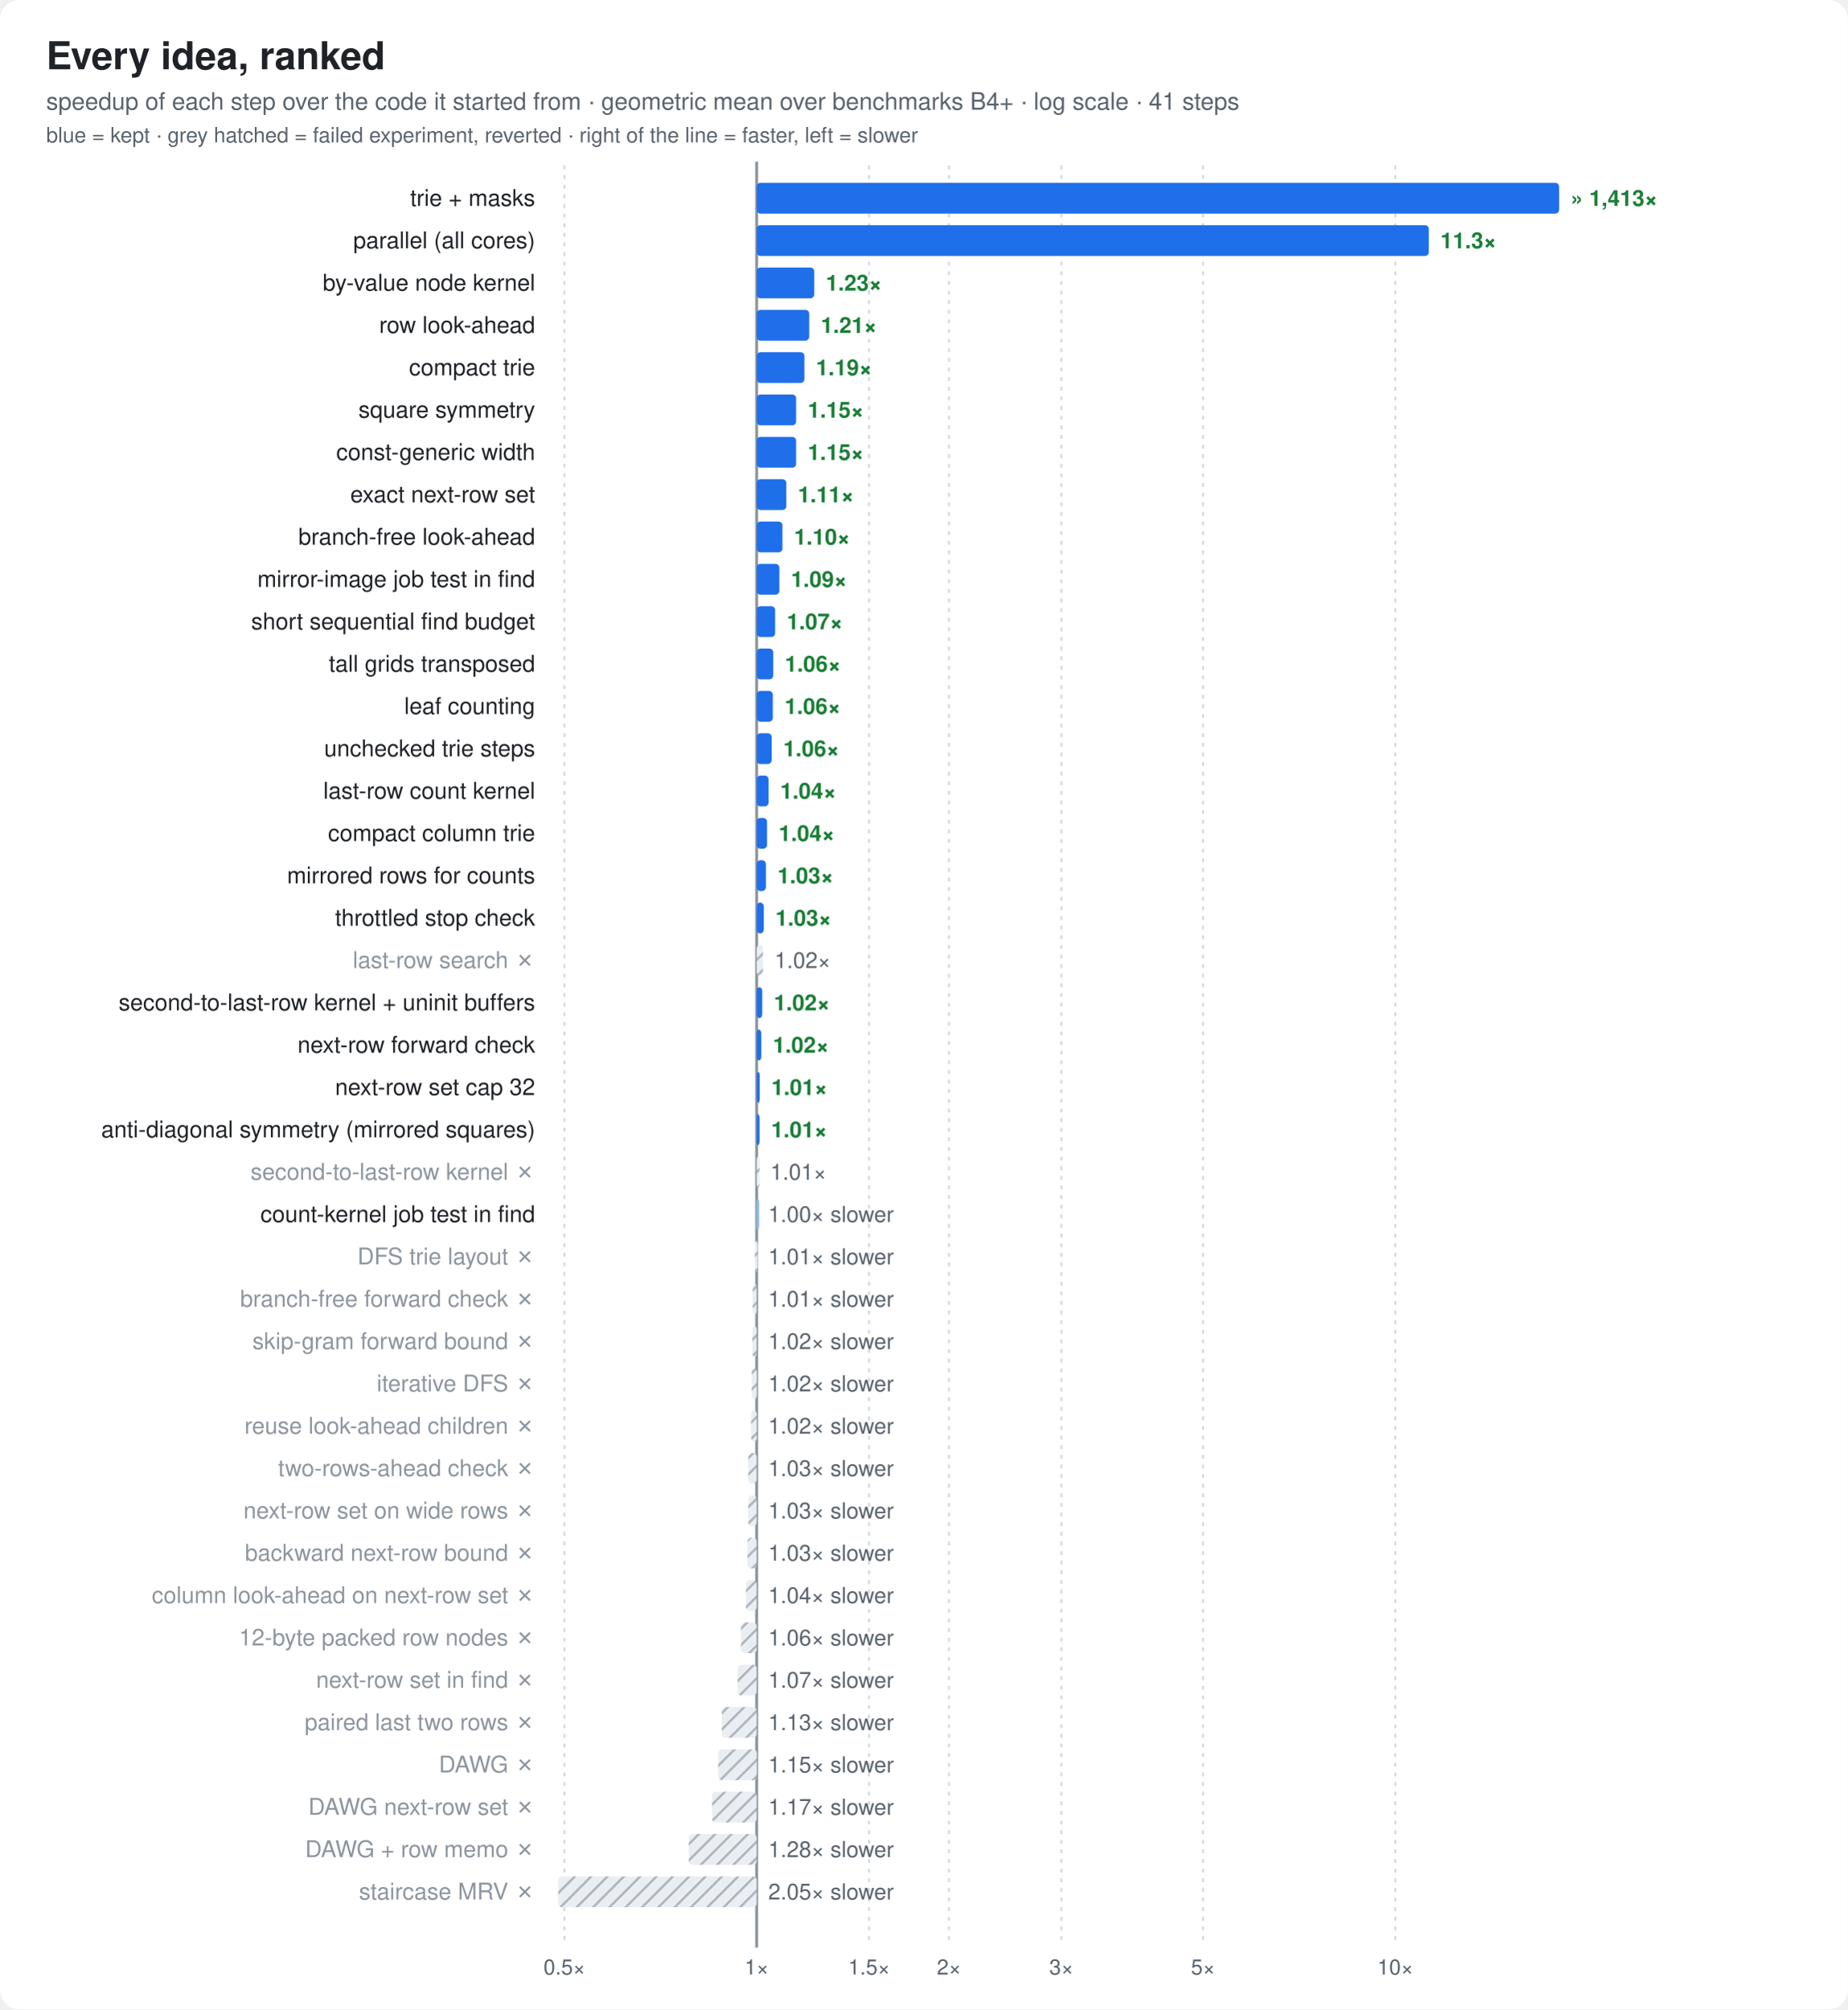
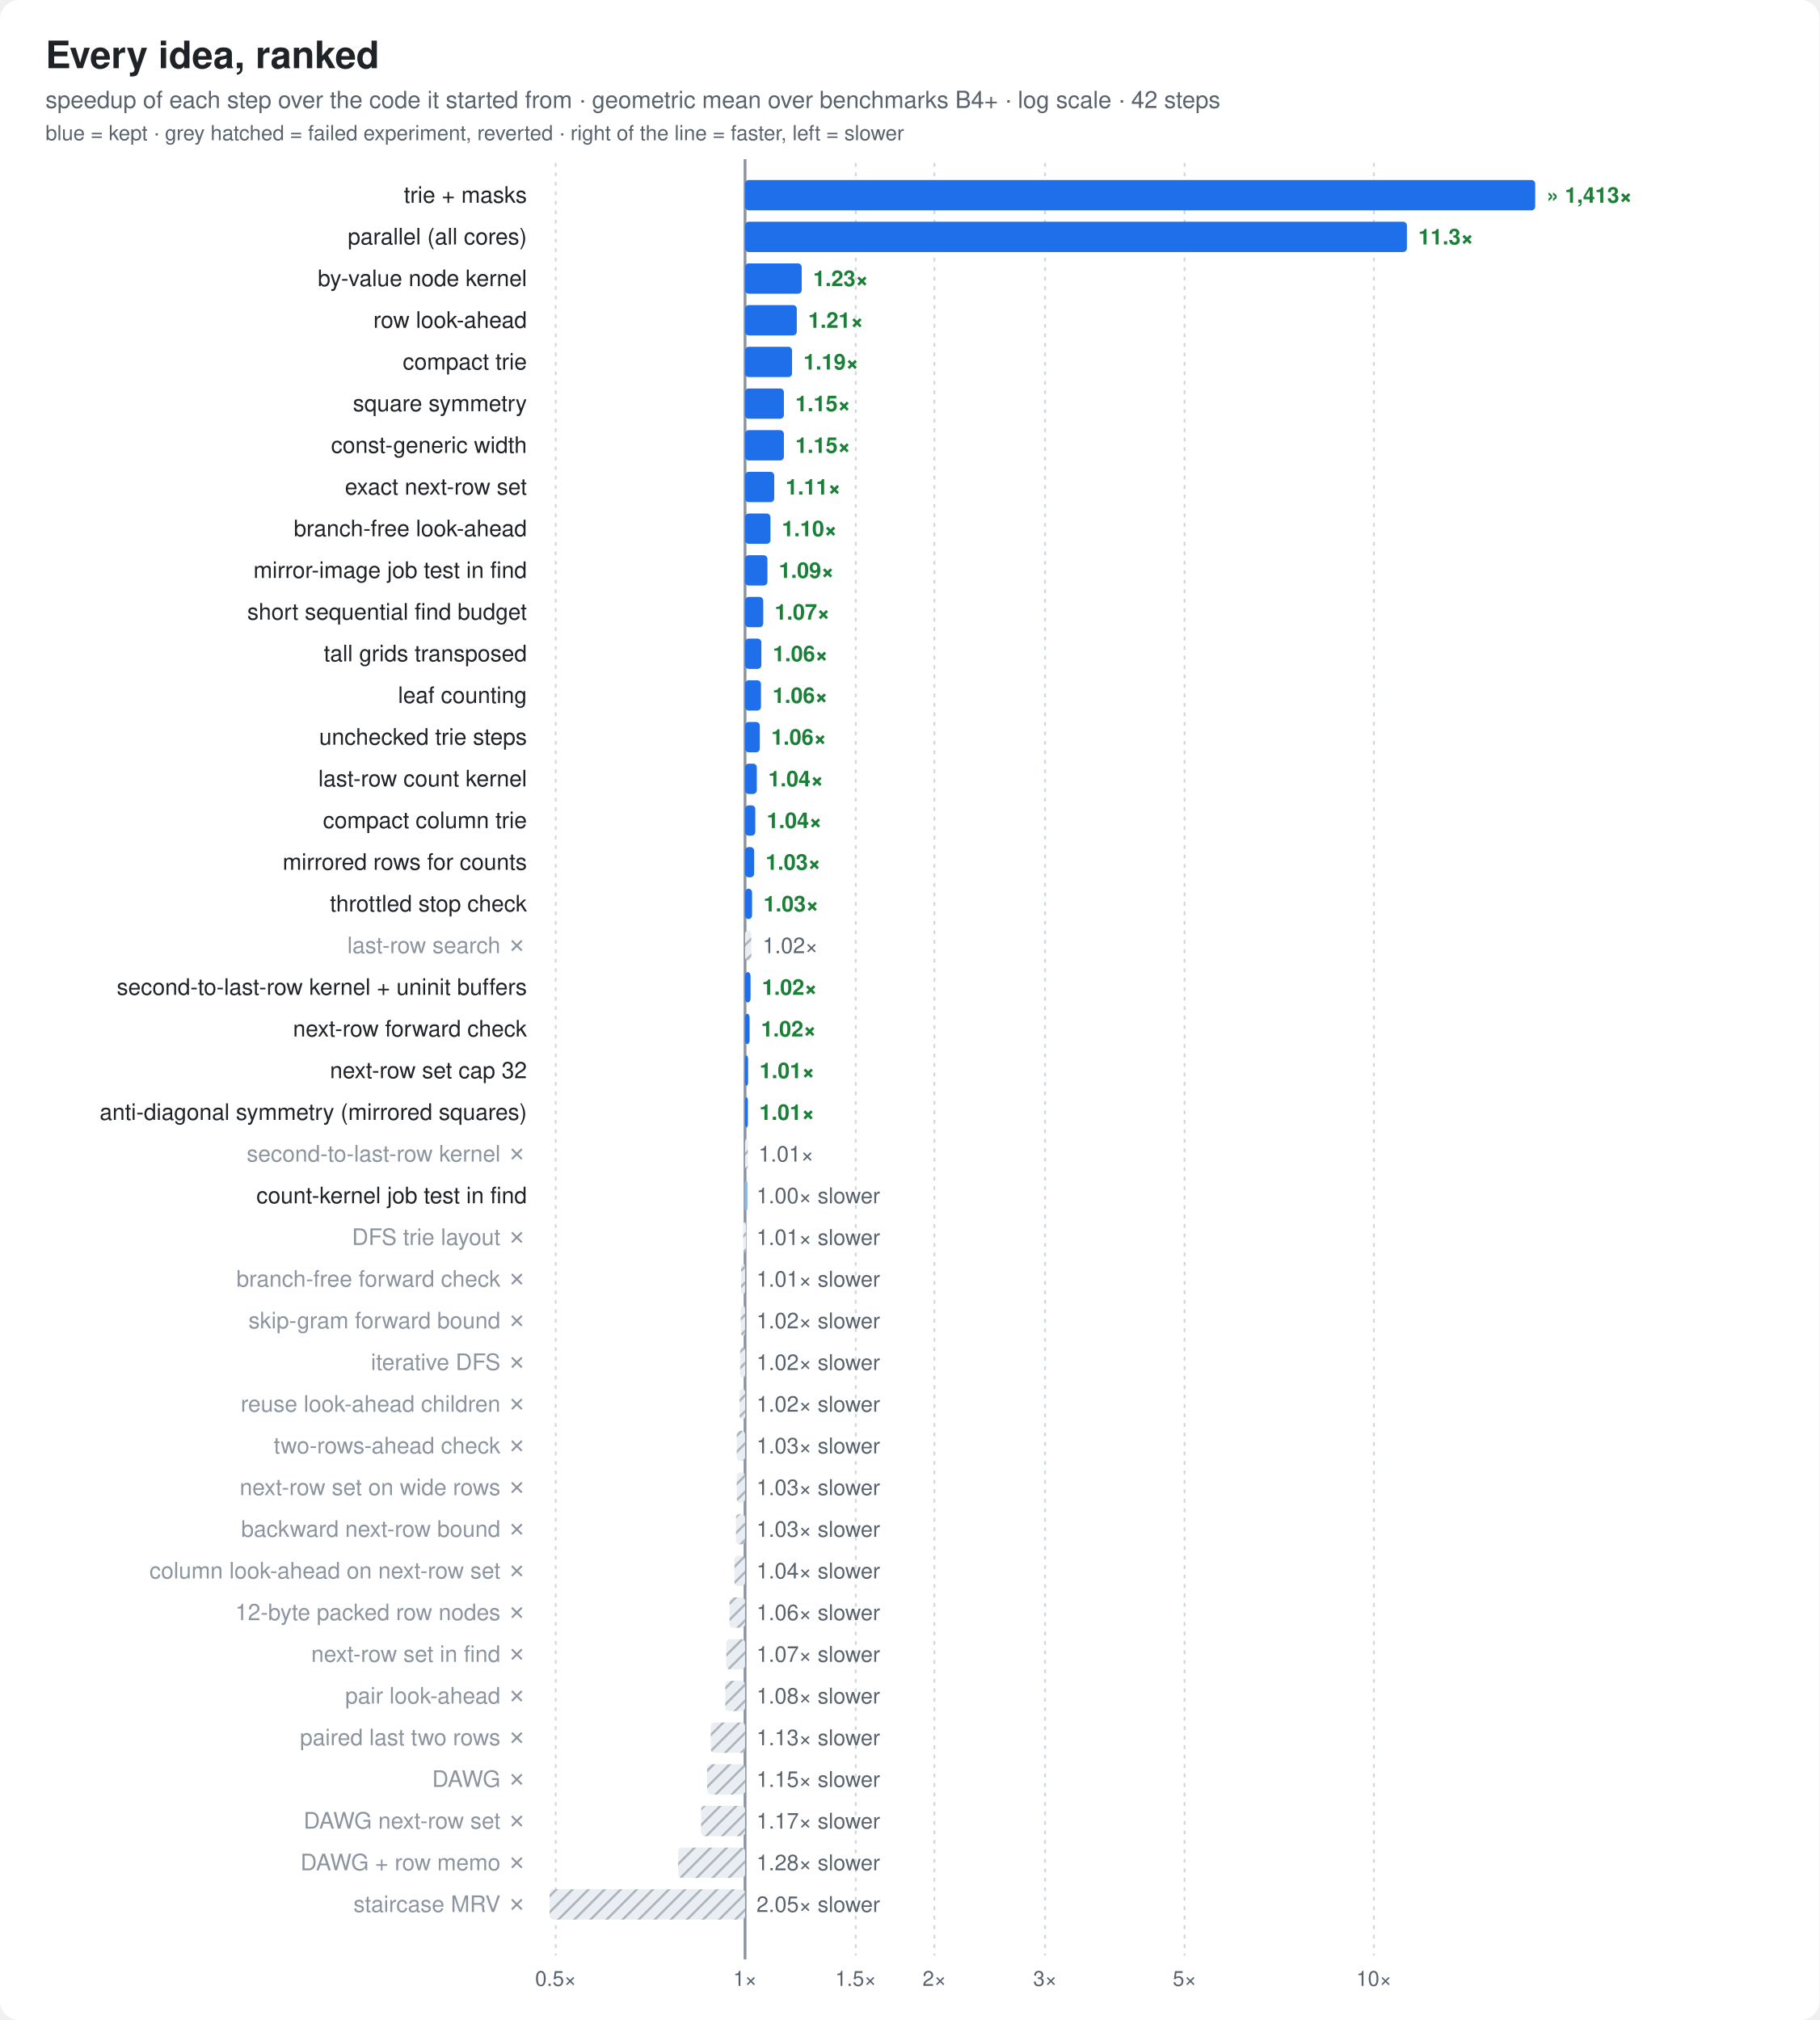
- <svg xmlns="http://www.w3.org/2000/svg" width="960" height="1044" viewBox="0 0 960 1044" font-family="ui-sans-serif,-apple-system,Segoe UI,Helvetica,Arial,sans-serif">
+ <svg xmlns="http://www.w3.org/2000/svg" width="960" height="1066" viewBox="0 0 960 1066" font-family="ui-sans-serif,-apple-system,Segoe UI,Helvetica,Arial,sans-serif">
  <style>
  .bg{fill:#ffffff} .t{fill:#1f2328} .m{fill:#59636e} .g{stroke:#d1d9e0}
  .bar{fill:#8fb8de} .best{fill:#1f6feb} .x{fill:#1a7f37;font-weight:600}
  .fail{fill:url(#hatch)} .hs{stroke:#afb8c1} .hb{fill:#eaeef2} .f{fill:#cf222e;font-weight:600}
  .ft{fill:#8c959f} .cur{fill:#1f6feb;font-weight:700}
  .ln{stroke:#1f6feb;fill:none} .lnf{fill:#1f6feb} .ctx{stroke:#afb8c1;fill:none} .ring{stroke:#ffffff}
  .fx{stroke:#8c959f;fill:none} .area{fill:#1f6feb;fill-opacity:.08} .tile{fill:#f6f8fa;stroke:#d1d9e0}
  .big{fill:#1f6feb;font-weight:800}
  .s2{stroke:#eb6834;fill:none} .s2f{fill:#eb6834} .s3{stroke:#1baf7a;fill:none} .s3f{fill:#1baf7a}
  @media (prefers-color-scheme: dark){
    .s2{stroke:#d95926} .s2f{fill:#d95926} .s3{stroke:#199e70} .s3f{fill:#199e70}
    .bg{fill:#0d1117} .t{fill:#e6edf3} .m{fill:#9198a1} .g{stroke:#30363d}
    .bar{fill:#2f5f8f} .best{fill:#4493f8} .x{fill:#3fb950}
    .hs{stroke:#484f58} .hb{fill:#21262d} .f{fill:#f85149} .ft{fill:#6e7681} .cur{fill:#4493f8}
    .ln{stroke:#4493f8} .lnf{fill:#4493f8} .ctx{stroke:#484f58} .ring{stroke:#0d1117}
    .fx{stroke:#6e7681} .area{fill:#4493f8;fill-opacity:.10} .tile{fill:#161b22;stroke:#30363d} .big{fill:#4493f8}
  }
</style>
  <defs>
    <pattern id="hatch" width="6" height="6" patternUnits="userSpaceOnUse" patternTransform="rotate(45)">
      <rect class="hb" width="6" height="6" />
      <line class="hs" x1="0" y1="0" x2="0" y2="6" stroke-width="2.5" />
    </pattern>
  </defs>
-   <rect class="bg" width="960" height="1044" rx="10" />
+   <rect class="bg" width="960" height="1066" rx="10" />
  <text class="t" x="24" y="36" font-size="20" font-weight="800">Every idea, ranked</text>
-   <text class="m" x="24" y="57" font-size="12.5">speedup of each step over the code it started from · geometric mean over benchmarks B4+ · log scale · 41 steps</text>
+   <text class="m" x="24" y="57" font-size="12.5">speedup of each step over the code it started from · geometric mean over benchmarks B4+ · log scale · 42 steps</text>
  <text class="m" x="24" y="74" font-size="11">blue = kept · grey hatched = failed experiment, reverted · right of the line = faster, left = slower</text>
-   <line class="g" x1="293.2" x2="293.2" y1="86" y2="1010" stroke-dasharray="2 3" />
-   <text class="m" x="293.2" y="1026" font-size="11" text-anchor="middle">0.5×</text>
-   <line class="g" x1="393.1" x2="393.1" y1="86" y2="1010" stroke-dasharray="2 3" />
-   <text class="m" x="393.1" y="1026" font-size="11" text-anchor="middle">1×</text>
-   <line class="g" x1="451.5" x2="451.5" y1="86" y2="1010" stroke-dasharray="2 3" />
-   <text class="m" x="451.5" y="1026" font-size="11" text-anchor="middle">1.5×</text>
-   <line class="g" x1="493.0" x2="493.0" y1="86" y2="1010" stroke-dasharray="2 3" />
-   <text class="m" x="493.0" y="1026" font-size="11" text-anchor="middle">2×</text>
-   <line class="g" x1="551.4" x2="551.4" y1="86" y2="1010" stroke-dasharray="2 3" />
-   <text class="m" x="551.4" y="1026" font-size="11" text-anchor="middle">3×</text>
-   <line class="g" x1="625.0" x2="625.0" y1="86" y2="1010" stroke-dasharray="2 3" />
-   <text class="m" x="625.0" y="1026" font-size="11" text-anchor="middle">5×</text>
-   <line class="g" x1="724.9" x2="724.9" y1="86" y2="1010" stroke-dasharray="2 3" />
-   <text class="m" x="724.9" y="1026" font-size="11" text-anchor="middle">10×</text>
-   <line class="fx" x1="393.1" x2="393.1" y1="84" y2="1012" stroke-width="1.5" />
+   <line class="g" x1="293.2" x2="293.2" y1="86" y2="1032" stroke-dasharray="2 3" />
+   <text class="m" x="293.2" y="1048" font-size="11" text-anchor="middle">0.5×</text>
+   <line class="g" x1="393.1" x2="393.1" y1="86" y2="1032" stroke-dasharray="2 3" />
+   <text class="m" x="393.1" y="1048" font-size="11" text-anchor="middle">1×</text>
+   <line class="g" x1="451.5" x2="451.5" y1="86" y2="1032" stroke-dasharray="2 3" />
+   <text class="m" x="451.5" y="1048" font-size="11" text-anchor="middle">1.5×</text>
+   <line class="g" x1="493.0" x2="493.0" y1="86" y2="1032" stroke-dasharray="2 3" />
+   <text class="m" x="493.0" y="1048" font-size="11" text-anchor="middle">2×</text>
+   <line class="g" x1="551.4" x2="551.4" y1="86" y2="1032" stroke-dasharray="2 3" />
+   <text class="m" x="551.4" y="1048" font-size="11" text-anchor="middle">3×</text>
+   <line class="g" x1="625.0" x2="625.0" y1="86" y2="1032" stroke-dasharray="2 3" />
+   <text class="m" x="625.0" y="1048" font-size="11" text-anchor="middle">5×</text>
+   <line class="g" x1="724.9" x2="724.9" y1="86" y2="1032" stroke-dasharray="2 3" />
+   <text class="m" x="724.9" y="1048" font-size="11" text-anchor="middle">10×</text>
+   <line class="fx" x1="393.1" x2="393.1" y1="84" y2="1034" stroke-width="1.5" />
  <rect class="best" x="393.1" y="95" width="416.9" height="16" rx="2" />
  <text class="t" x="278" y="107.0" font-size="12" text-anchor="end">trie + masks</text>
  <text class="x" x="816.0" y="107.0" font-size="11.5" text-anchor="start">» 1,413×</text>
  <rect class="best" x="393.1" y="117" width="349.2" height="16" rx="2" />
  <text class="t" x="278" y="129.0" font-size="12" text-anchor="end">parallel (all cores)</text>
  <text class="x" x="748.3" y="129.0" font-size="11.5" text-anchor="start">11.3×</text>
  <rect class="best" x="393.1" y="139" width="29.9" height="16" rx="2" />
  <text class="t" x="278" y="151.0" font-size="12" text-anchor="end">by-value node kernel</text>
  <text class="x" x="429.0" y="151.0" font-size="11.5" text-anchor="start">1.23×</text>
  <rect class="best" x="393.1" y="161" width="27.3" height="16" rx="2" />
  <text class="t" x="278" y="173.0" font-size="12" text-anchor="end">row look-ahead</text>
  <text class="x" x="426.4" y="173.0" font-size="11.5" text-anchor="start">1.21×</text>
  <rect class="best" x="393.1" y="183" width="24.8" height="16" rx="2" />
  <text class="t" x="278" y="195.0" font-size="12" text-anchor="end">compact trie</text>
  <text class="x" x="423.9" y="195.0" font-size="11.5" text-anchor="start">1.19×</text>
  <rect class="best" x="393.1" y="205" width="20.5" height="16" rx="2" />
  <text class="t" x="278" y="217.0" font-size="12" text-anchor="end">square symmetry</text>
  <text class="x" x="419.6" y="217.0" font-size="11.5" text-anchor="start">1.15×</text>
  <rect class="best" x="393.1" y="227" width="20.5" height="16" rx="2" />
  <text class="t" x="278" y="239.0" font-size="12" text-anchor="end">const-generic width</text>
  <text class="x" x="419.6" y="239.0" font-size="11.5" text-anchor="start">1.15×</text>
  <rect class="best" x="393.1" y="249" width="15.4" height="16" rx="2" />
  <text class="t" x="278" y="261.0" font-size="12" text-anchor="end">exact next-row set</text>
  <text class="x" x="414.5" y="261.0" font-size="11.5" text-anchor="start">1.11×</text>
  <rect class="best" x="393.1" y="271" width="13.4" height="16" rx="2" />
  <text class="t" x="278" y="283.0" font-size="12" text-anchor="end">branch-free look-ahead</text>
  <text class="x" x="412.5" y="283.0" font-size="11.5" text-anchor="start">1.10×</text>
  <rect class="best" x="393.1" y="293" width="11.8" height="16" rx="2" />
  <text class="t" x="278" y="305.0" font-size="12" text-anchor="end">mirror-image job test in find</text>
  <text class="x" x="410.9" y="305.0" font-size="11.5" text-anchor="start">1.09×</text>
  <rect class="best" x="393.1" y="315" width="9.6" height="16" rx="2" />
  <text class="t" x="278" y="327.0" font-size="12" text-anchor="end">short sequential find budget</text>
  <text class="x" x="408.7" y="327.0" font-size="11.5" text-anchor="start">1.07×</text>
  <rect class="best" x="393.1" y="337" width="8.6" height="16" rx="2" />
  <text class="t" x="278" y="349.0" font-size="12" text-anchor="end">tall grids transposed</text>
  <text class="x" x="407.7" y="349.0" font-size="11.5" text-anchor="start">1.06×</text>
  <rect class="best" x="393.1" y="359" width="8.4" height="16" rx="2" />
  <text class="t" x="278" y="371.0" font-size="12" text-anchor="end">leaf counting</text>
  <text class="x" x="407.6" y="371.0" font-size="11.5" text-anchor="start">1.06×</text>
  <rect class="best" x="393.1" y="381" width="7.8" height="16" rx="2" />
  <text class="t" x="278" y="393.0" font-size="12" text-anchor="end">unchecked trie steps</text>
  <text class="x" x="406.9" y="393.0" font-size="11.5" text-anchor="start">1.06×</text>
  <rect class="best" x="393.1" y="403" width="6.2" height="16" rx="2" />
  <text class="t" x="278" y="415.0" font-size="12" text-anchor="end">last-row count kernel</text>
  <text class="x" x="405.3" y="415.0" font-size="11.5" text-anchor="start">1.04×</text>
  <rect class="best" x="393.1" y="425" width="5.4" height="16" rx="2" />
  <text class="t" x="278" y="437.0" font-size="12" text-anchor="end">compact column trie</text>
  <text class="x" x="404.5" y="437.0" font-size="11.5" text-anchor="start">1.04×</text>
  <rect class="best" x="393.1" y="447" width="4.8" height="16" rx="2" />
  <text class="t" x="278" y="459.0" font-size="12" text-anchor="end">mirrored rows for counts</text>
  <text class="x" x="403.9" y="459.0" font-size="11.5" text-anchor="start">1.03×</text>
  <rect class="best" x="393.1" y="469" width="3.7" height="16" rx="2" />
  <text class="t" x="278" y="481.0" font-size="12" text-anchor="end">throttled stop check</text>
  <text class="x" x="402.8" y="481.0" font-size="11.5" text-anchor="start">1.03×</text>
  <rect class="fail" x="393.1" y="491" width="3.3" height="16" rx="2" />
  <text class="ft" x="278" y="503.0" font-size="12" text-anchor="end">last-row search ✗</text>
  <text class="m" x="402.4" y="503.0" font-size="11.5" text-anchor="start">1.02×</text>
  <rect class="best" x="393.1" y="513" width="2.9" height="16" rx="2" />
  <text class="t" x="278" y="525.0" font-size="12" text-anchor="end">second-to-last-row kernel + uninit buffers</text>
  <text class="x" x="402.0" y="525.0" font-size="11.5" text-anchor="start">1.02×</text>
  <rect class="best" x="393.1" y="535" width="2.4" height="16" rx="2" />
  <text class="t" x="278" y="547.0" font-size="12" text-anchor="end">next-row forward check</text>
  <text class="x" x="401.5" y="547.0" font-size="11.5" text-anchor="start">1.02×</text>
  <rect class="best" x="393.1" y="557" width="1.6" height="16" rx="2" />
  <text class="t" x="278" y="569.0" font-size="12" text-anchor="end">next-row set cap 32</text>
  <text class="x" x="400.7" y="569.0" font-size="11.5" text-anchor="start">1.01×</text>
  <rect class="best" x="393.1" y="579" width="1.5" height="16" rx="2" />
  <text class="t" x="278" y="591.0" font-size="12" text-anchor="end">anti-diagonal symmetry (mirrored squares)</text>
  <text class="x" x="400.6" y="591.0" font-size="11.5" text-anchor="start">1.01×</text>
  <rect class="fail" x="393.1" y="601" width="1.5" height="16" rx="2" />
  <text class="ft" x="278" y="613.0" font-size="12" text-anchor="end">second-to-last-row kernel ✗</text>
  <text class="m" x="400.2" y="613.0" font-size="11.5" text-anchor="start">1.01×</text>
  <rect class="bar" x="392.9" y="623" width="1.5" height="16" rx="2" />
  <text class="t" x="278" y="635.0" font-size="12" text-anchor="end">count-kernel job test in find</text>
  <text class="m" x="399.1" y="635.0" font-size="11.5" text-anchor="start">1.00× slower</text>
  <rect class="fail" x="392.1" y="645" width="1.5" height="16" rx="2" />
  <text class="ft" x="278" y="657.0" font-size="12" text-anchor="end">DFS trie layout ✗</text>
  <text class="m" x="399.1" y="657.0" font-size="11.5" text-anchor="start">1.01× slower</text>
  <rect class="fail" x="391.0" y="667" width="2.1" height="16" rx="2" />
  <text class="ft" x="278" y="679.0" font-size="12" text-anchor="end">branch-free forward check ✗</text>
  <text class="m" x="399.1" y="679.0" font-size="11.5" text-anchor="start">1.01× slower</text>
  <rect class="fail" x="390.8" y="689" width="2.3" height="16" rx="2" />
  <text class="ft" x="278" y="701.0" font-size="12" text-anchor="end">skip-gram forward bound ✗</text>
  <text class="m" x="399.1" y="701.0" font-size="11.5" text-anchor="start">1.02× slower</text>
  <rect class="fail" x="390.5" y="711" width="2.7" height="16" rx="2" />
  <text class="ft" x="278" y="723.0" font-size="12" text-anchor="end">iterative DFS ✗</text>
  <text class="m" x="399.1" y="723.0" font-size="11.5" text-anchor="start">1.02× slower</text>
  <rect class="fail" x="390.2" y="733" width="3.0" height="16" rx="2" />
  <text class="ft" x="278" y="745.0" font-size="12" text-anchor="end">reuse look-ahead children ✗</text>
  <text class="m" x="399.1" y="745.0" font-size="11.5" text-anchor="start">1.02× slower</text>
  <rect class="fail" x="388.7" y="755" width="4.4" height="16" rx="2" />
  <text class="ft" x="278" y="767.0" font-size="12" text-anchor="end">two-rows-ahead check ✗</text>
  <text class="m" x="399.1" y="767.0" font-size="11.5" text-anchor="start">1.03× slower</text>
  <rect class="fail" x="388.7" y="777" width="4.4" height="16" rx="2" />
  <text class="ft" x="278" y="789.0" font-size="12" text-anchor="end">next-row set on wide rows ✗</text>
  <text class="m" x="399.1" y="789.0" font-size="11.5" text-anchor="start">1.03× slower</text>
  <rect class="fail" x="388.3" y="799" width="4.8" height="16" rx="2" />
  <text class="ft" x="278" y="811.0" font-size="12" text-anchor="end">backward next-row bound ✗</text>
  <text class="m" x="399.1" y="811.0" font-size="11.5" text-anchor="start">1.03× slower</text>
  <rect class="fail" x="387.5" y="821" width="5.6" height="16" rx="2" />
  <text class="ft" x="278" y="833.0" font-size="12" text-anchor="end">column look-ahead on next-row set ✗</text>
  <text class="m" x="399.1" y="833.0" font-size="11.5" text-anchor="start">1.04× slower</text>
  <rect class="fail" x="384.9" y="843" width="8.2" height="16" rx="2" />
  <text class="ft" x="278" y="855.0" font-size="12" text-anchor="end">12-byte packed row nodes ✗</text>
  <text class="m" x="399.1" y="855.0" font-size="11.5" text-anchor="start">1.06× slower</text>
  <rect class="fail" x="383.2" y="865" width="9.9" height="16" rx="2" />
  <text class="ft" x="278" y="877.0" font-size="12" text-anchor="end">next-row set in find ✗</text>
  <text class="m" x="399.1" y="877.0" font-size="11.5" text-anchor="start">1.07× slower</text>
-   <rect class="fail" x="375.0" y="887" width="18.1" height="16" rx="2" />
-   <text class="ft" x="278" y="899.0" font-size="12" text-anchor="end">paired last two rows ✗</text>
-   <text class="m" x="399.1" y="899.0" font-size="11.5" text-anchor="start">1.13× slower</text>
-   <rect class="fail" x="373.1" y="909" width="20.1" height="16" rx="2" />
-   <text class="ft" x="278" y="921.0" font-size="12" text-anchor="end">DAWG ✗</text>
-   <text class="m" x="399.1" y="921.0" font-size="11.5" text-anchor="start">1.15× slower</text>
-   <rect class="fail" x="369.9" y="931" width="23.2" height="16" rx="2" />
-   <text class="ft" x="278" y="943.0" font-size="12" text-anchor="end">DAWG next-row set ✗</text>
-   <text class="m" x="399.1" y="943.0" font-size="11.5" text-anchor="start">1.17× slower</text>
-   <rect class="fail" x="357.8" y="953" width="35.3" height="16" rx="2" />
-   <text class="ft" x="278" y="965.0" font-size="12" text-anchor="end">DAWG + row memo ✗</text>
-   <text class="m" x="399.1" y="965.0" font-size="11.5" text-anchor="start">1.28× slower</text>
-   <rect class="fail" x="290.0" y="975" width="103.1" height="16" rx="2" />
-   <text class="ft" x="278" y="987.0" font-size="12" text-anchor="end">staircase MRV ✗</text>
-   <text class="m" x="399.1" y="987.0" font-size="11.5" text-anchor="start">2.05× slower</text>
+   <rect class="fail" x="382.7" y="887" width="10.4" height="16" rx="2" />
+   <text class="ft" x="278" y="899.0" font-size="12" text-anchor="end">pair look-ahead ✗</text>
+   <text class="m" x="399.1" y="899.0" font-size="11.5" text-anchor="start">1.08× slower</text>
+   <rect class="fail" x="375.0" y="909" width="18.1" height="16" rx="2" />
+   <text class="ft" x="278" y="921.0" font-size="12" text-anchor="end">paired last two rows ✗</text>
+   <text class="m" x="399.1" y="921.0" font-size="11.5" text-anchor="start">1.13× slower</text>
+   <rect class="fail" x="373.1" y="931" width="20.1" height="16" rx="2" />
+   <text class="ft" x="278" y="943.0" font-size="12" text-anchor="end">DAWG ✗</text>
+   <text class="m" x="399.1" y="943.0" font-size="11.5" text-anchor="start">1.15× slower</text>
+   <rect class="fail" x="369.9" y="953" width="23.2" height="16" rx="2" />
+   <text class="ft" x="278" y="965.0" font-size="12" text-anchor="end">DAWG next-row set ✗</text>
+   <text class="m" x="399.1" y="965.0" font-size="11.5" text-anchor="start">1.17× slower</text>
+   <rect class="fail" x="357.8" y="975" width="35.3" height="16" rx="2" />
+   <text class="ft" x="278" y="987.0" font-size="12" text-anchor="end">DAWG + row memo ✗</text>
+   <text class="m" x="399.1" y="987.0" font-size="11.5" text-anchor="start">1.28× slower</text>
+   <rect class="fail" x="290.0" y="997" width="103.1" height="16" rx="2" />
+   <text class="ft" x="278" y="1009.0" font-size="12" text-anchor="end">staircase MRV ✗</text>
+   <text class="m" x="399.1" y="1009.0" font-size="11.5" text-anchor="start">2.05× slower</text>
</svg>
